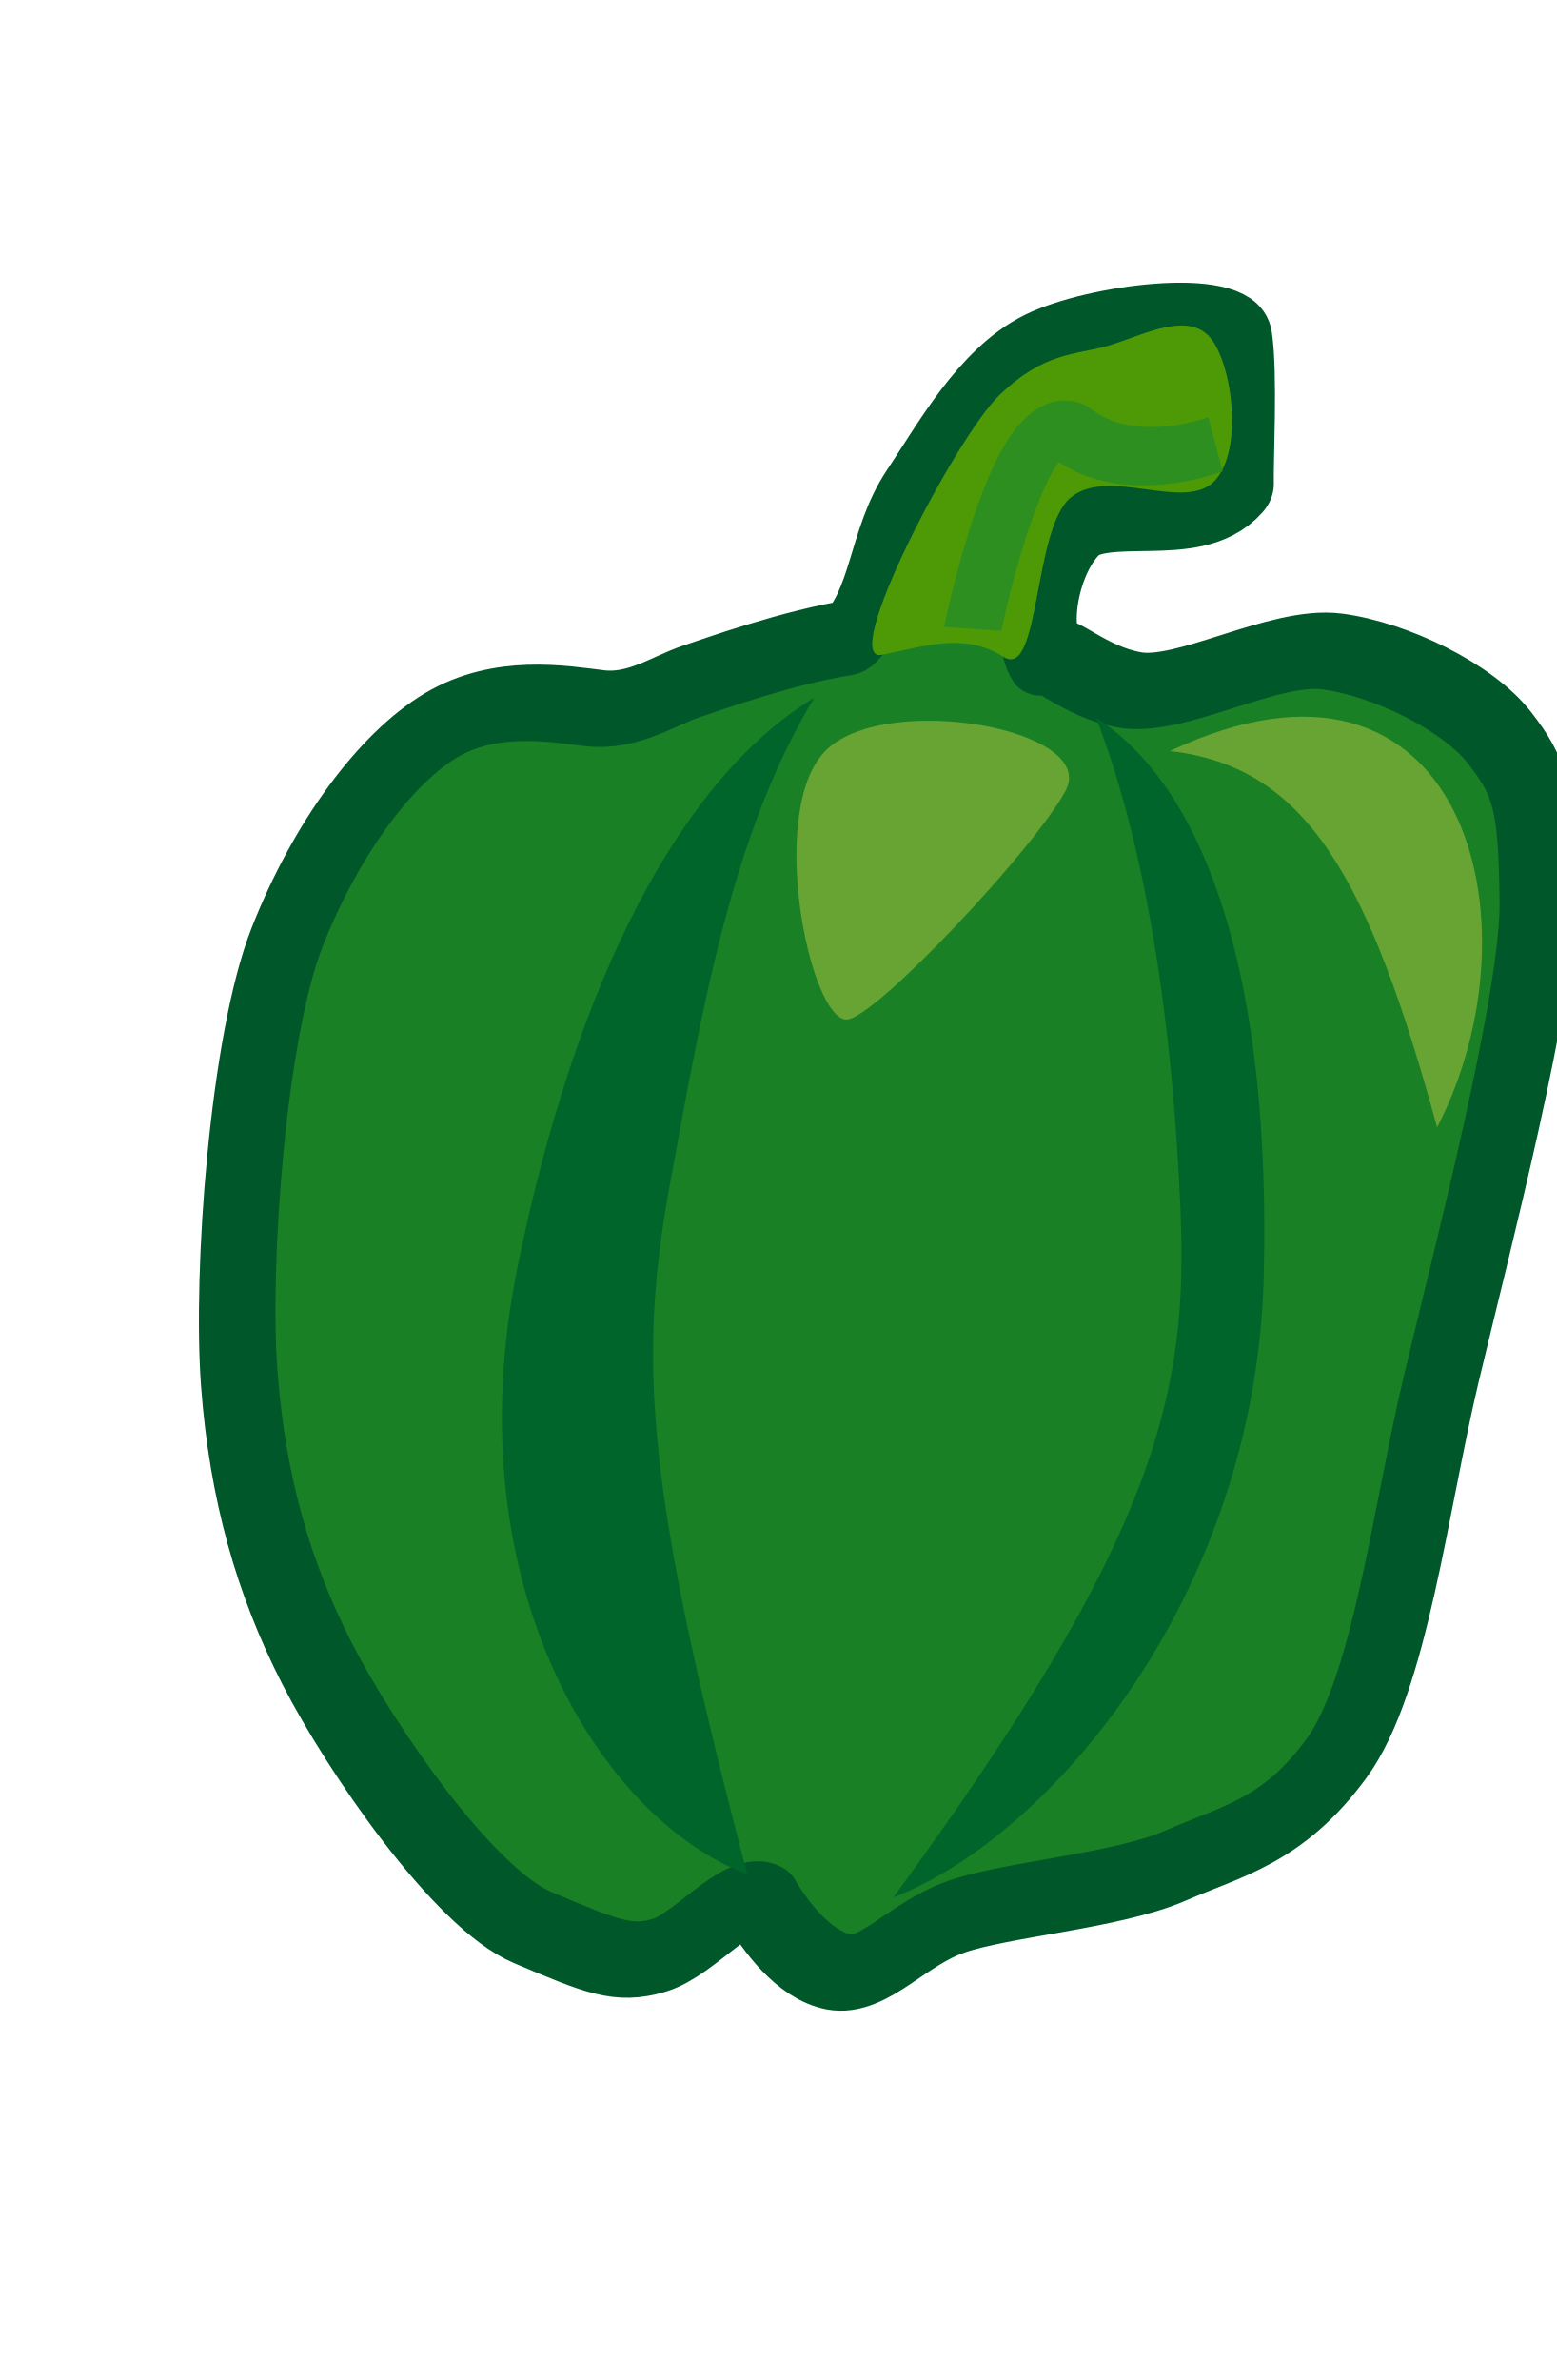
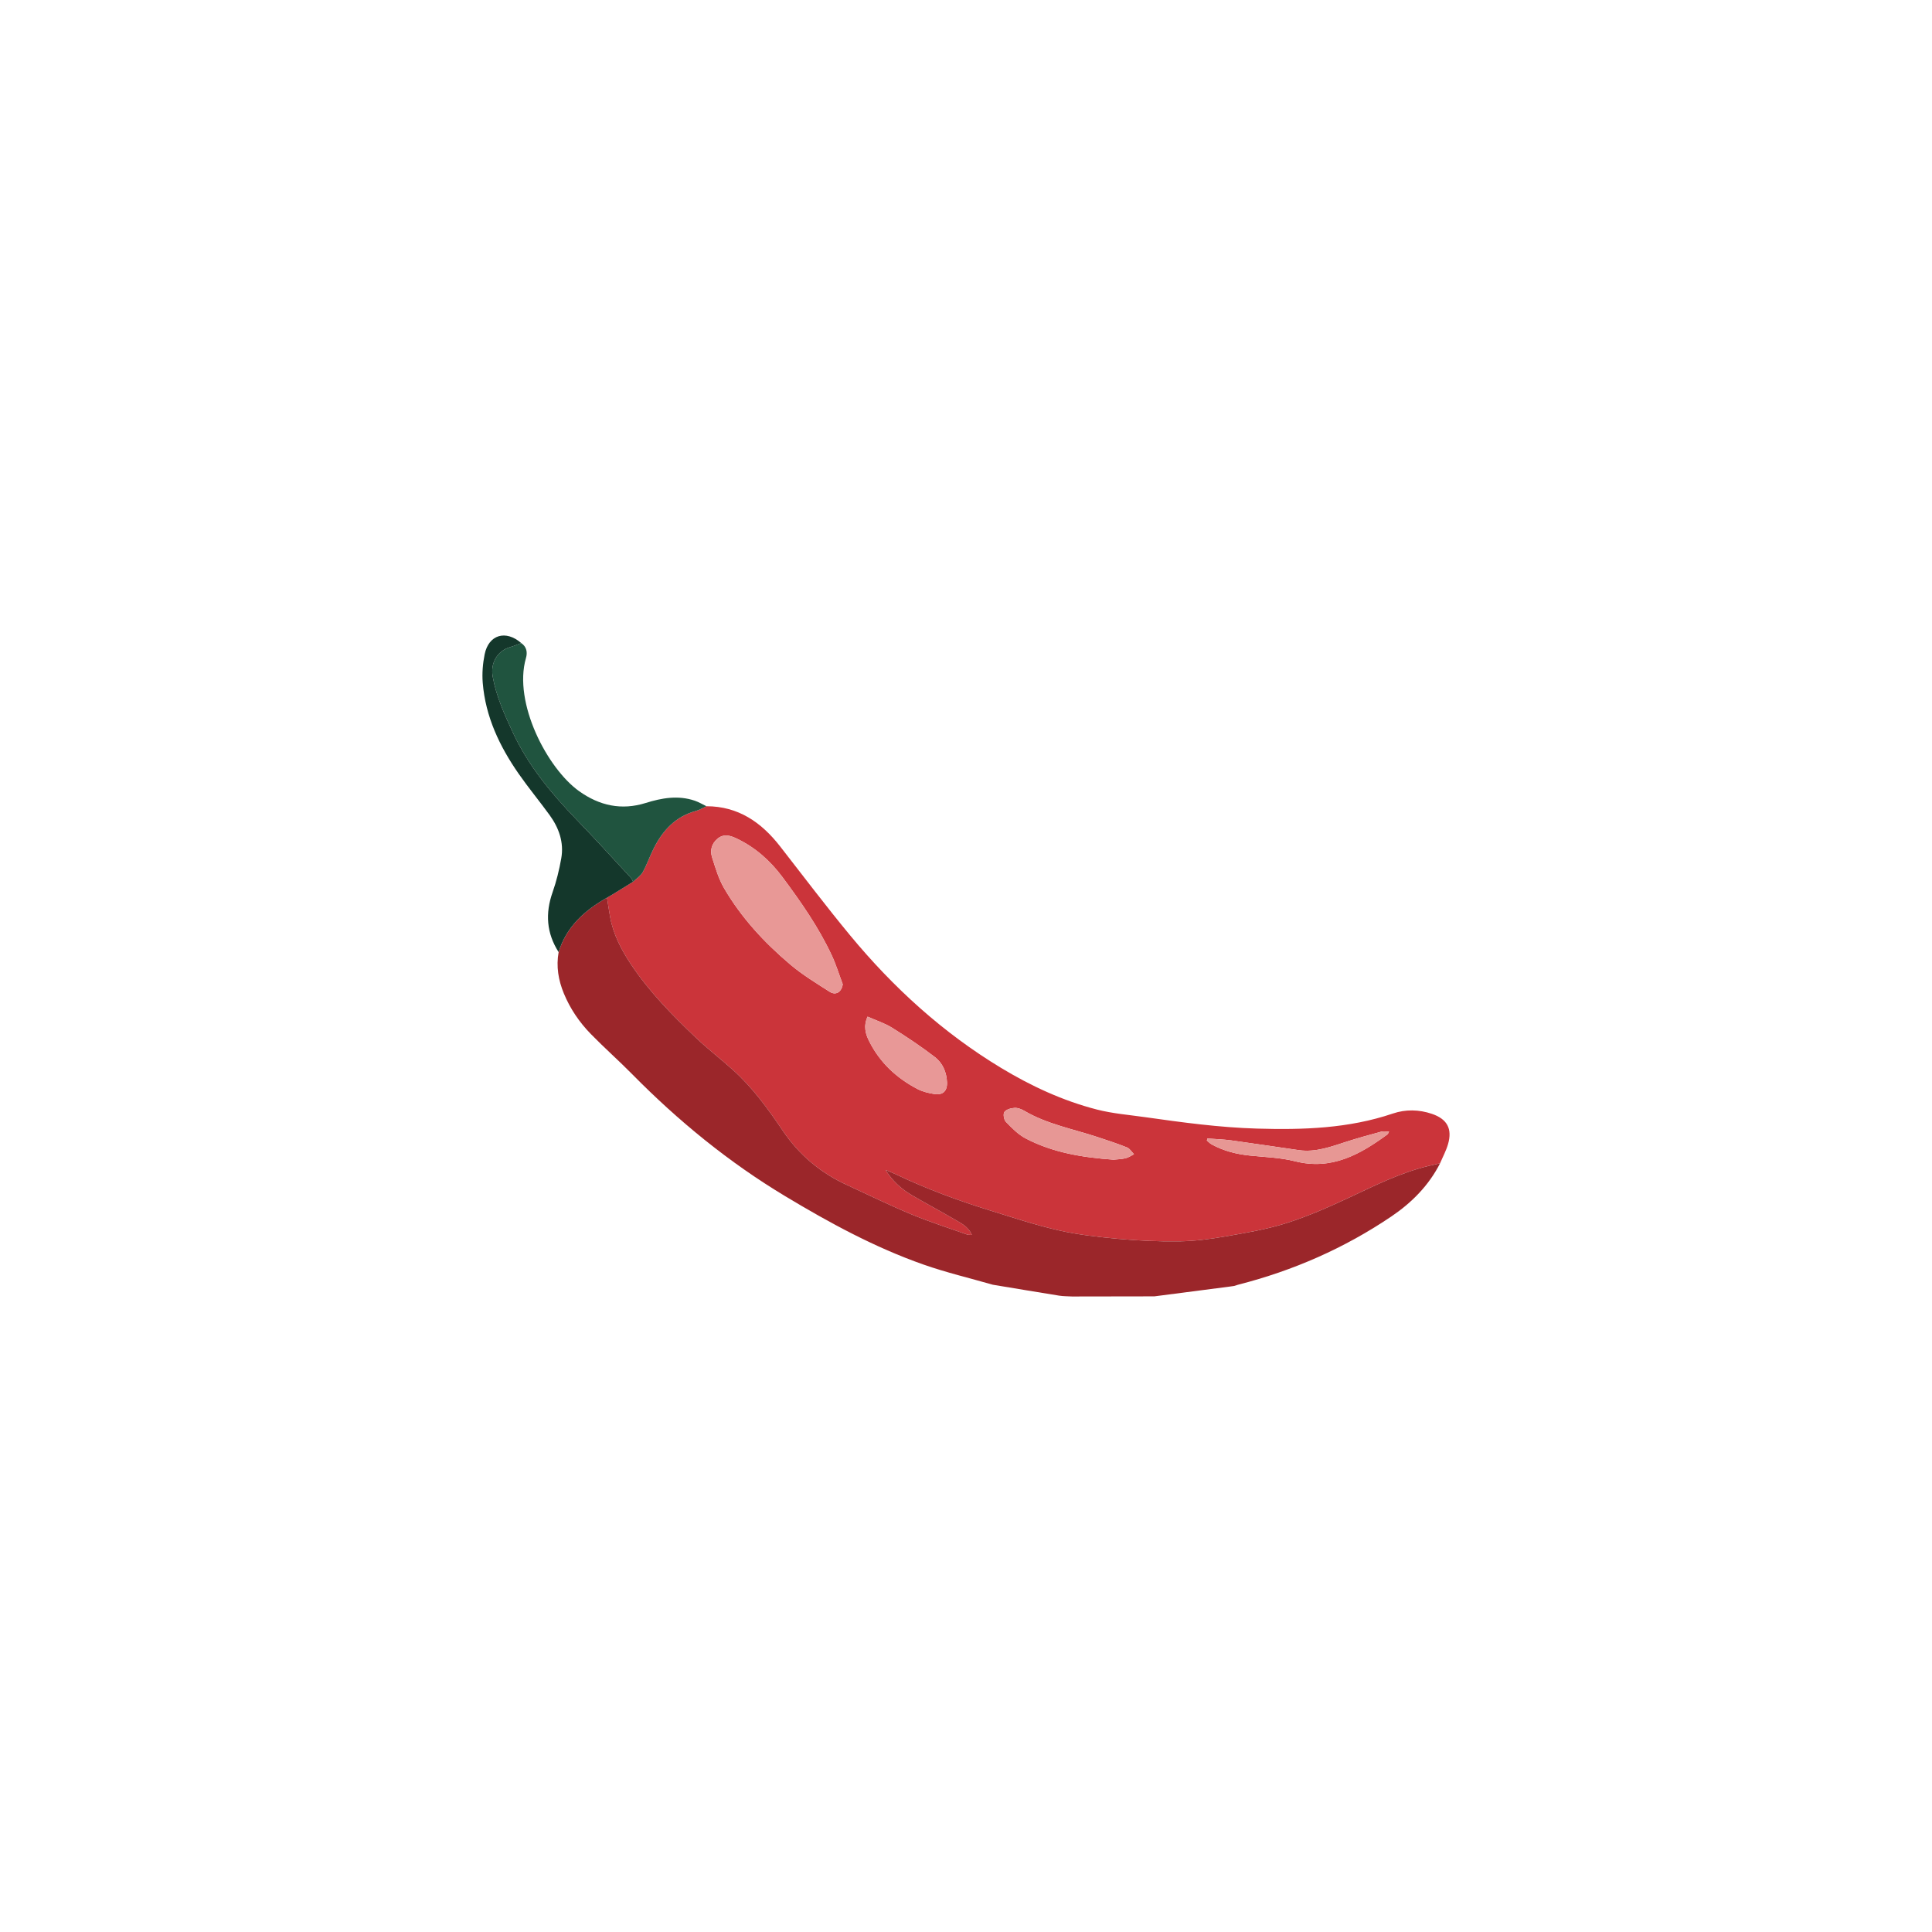
- <svg xmlns="http://www.w3.org/2000/svg" viewBox="0 0 69.561 106.31">
-   <g transform="matrix(-.80789 .09084 -.01984 .80056 407.19 -338.81)">
-     <path d="m426.1 393.97c-0.359 2.073-0.228 6.974-0.294 8.223 1.99 2.13 6.993-0.357 8.81 1.175s2.469 5.429 1.468 7.048c-0.413-0.437-2.126 1.609-4.699 2.349-2.845 0.818-7.913-1.675-11.159-0.881s-7.581 3.395-9.397 5.873-2.141 3.671-2.349 9.104 3.169 19.383 4.699 26.43 2.427 16.823 5.286 20.556 5.639 3.947 8.81 4.992 9.268 0.804 12.04 1.468 4.478 2.948 6.461 2.349 3.668-3.108 4.405-4.405c1.285-0.976 3.614 1.984 5.58 2.349s3.154-0.265 7.048-2.349 9.815-11.134 12.334-16.151 4.094-10.24 4.699-16.445-0.011-19.039-2.056-24.374-5.249-9.387-8.223-10.865-6.41-0.497-8.516 0-3.86-0.56-5.286-0.881c-1.168-0.263-5.379-1.324-8.81-1.468-2.037-1.975-1.817-5.449-3.524-7.929s-3.603-5.927-6.461-7.048-10.495-1.26-10.866 0.881z" fill="#1a8025" fill-rule="evenodd" stroke="#00582a" stroke-linejoin="round" stroke-width="4.234" />
-     <path d="m433.23 414.1c-6.425 4.843-10.071 16.154-10.071 32.294 0 17.912 11.176 30.088 19.688 32.438-14.335-18.736-15.639-26.57-14.974-36.688s2.321-20.295 5.357-28.044z" fill="#00652b" />
-     <path d="m448.88 411.21c7.187 3.617 12.795 14.095 15.678 29.975 3.2 17.624-5.621 31.601-13.576 35.433 6.058-21.877 6.823-29.23 5.242-39.066-1.573-9.794-2.973-19.26-7.345-26.342z" fill="#00652b" />
-     <path d="m413.75 439.17c-5.629-10.871-0.728-28.605 15.338-22.739-7.564 1.726-11.177 8.241-15.338 22.739z" fill="#fce94f" opacity=".344" />
-     <path d="m434.81 417.98c-1.692-3.212 9.893-6.618 13.262-3.832s0.649 15.034-1.419 15.271c-1.548 0.178-10.271-8.455-11.843-11.439z" fill="#fce94f" fill-rule="evenodd" opacity=".344" />
-     <path d="m427.57 393.38c-1.375 1.429-2.207 6.664-0.587 8.223s5.846-1.471 7.929 0 1.45 10.047 3.524 8.516c2.205-1.628 4.329-1.104 6.754-0.881s-3.766-11.688-6.167-13.802-4.128-1.759-5.873-2.056-4.205-1.429-5.58 0z" fill="#4e9a06" fill-rule="evenodd" />
-     <path d="m426.98 399.55s4.684 1.307 7.929-1.468c2.93-2.506 5.286 10.278 5.286 10.278" fill="none" stroke="#2d8f20" stroke-width="3.237" />
-   </g>
+ <svg xmlns="http://www.w3.org/2000/svg" enable-background="new 0 0 2000 2000" version="1.1" viewBox="0 0 2e3 2e3">
+   <style type="text/css">.st0{fill:#CB343A;} .st1{fill:#9B262A;} .st2{fill:#20543F;} .st3{fill:#14372B;} .st4{fill:#E89896;} .st5{fill:#E89897;} .st6{fill:#E79795;} .st7{fill:#E79794;} .st8{fill:#7D3A36;}</style>
+   <path class="st0" d="m731.31 834.6c32.95 0.05 56.83 16.63 76.27 41.58 24.02 30.83 47.59 62.04 72.5 92.15 44.69 54.03 95.99 100.79 156.26 137.18 31.13 18.79 63.94 34.02 99.17 43.08 16.22 4.17 33.19 5.52 49.85 7.88 38.49 5.45 76.93 10.71 115.95 11.85 47.71 1.39 94.77-0.08 140.55-15.59 13.19-4.47 27.02-4.24 40.47 0.33 15.72 5.35 21.31 15.38 16.65 31.42-1.98 6.81-5.43 13.18-8.22 19.76-4.1 0.94-8.22 1.82-12.31 2.81-28.76 6.96-54.99 20.09-81.59 32.55-21.26 9.95-42.91 19.51-65.24 26.58-20.57 6.51-42.15 10.08-63.48 13.81-15.59 2.73-31.49 4.8-47.28 5.03-21.02 0.3-42.15-0.67-63.1-2.57-20.88-1.9-41.91-4.26-62.3-8.92-24.17-5.51-47.81-13.42-71.53-20.77-32.58-10.11-64.53-21.94-95.39-36.57-3.86-1.83-7.85-3.37-11.78-5.05 6.92 11.21 16.08 19.59 26.91 25.95 14.51 8.53 29.41 16.38 43.91 24.91 6.87 4.04 14.64 7.41 18.45 16.34-2.1-0.1-3.48 0.13-4.64-0.28-19.39-6.9-39.07-13.14-58.05-21.04-22.56-9.38-44.52-20.18-66.72-30.4-27.3-12.56-49.44-31.12-66.3-56.13-15.18-22.51-31.12-44.51-51.44-62.8-12.65-11.39-26.21-21.78-38.52-33.51-24.52-23.37-48.31-47.56-67.17-75.9-10.04-15.08-18.47-31.19-21.68-49.41-1.15-6.51-2.09-13.06-3.12-19.6 1.87-1.09 3.75-2.14 5.6-3.27 7.12-4.37 14.23-8.77 21.34-13.16 3.42-3.29 7.83-6.03 10.04-10 4.46-8 7.4-16.83 11.56-25.02 9.37-18.45 22.59-32.68 43.44-38.33 3.81-1.03 7.3-3.23 10.94-4.89zm141.1 184.33c-3.77-10.03-6.9-20.36-11.42-30.04-13.57-29.06-31.9-55.26-50.94-80.85-12.57-16.9-28.19-30.86-47.52-40.02-6.43-3.05-13.2-5.17-19.63 0.1-6.28 5.14-8.05 12.22-5.73 19.49 3.45 10.82 6.7 22.06 12.35 31.76 17.82 30.59 41.68 56.37 68.57 79.09 12.61 10.65 26.92 19.37 40.9 28.28 6.42 4.08 12.23 0.07 13.42-7.81zm25.69 33.47c-4.54 10.19-2 18.16 1.74 25.61 11.05 22.02 28.32 38.05 49.94 49.33 5.25 2.74 11.38 4.23 17.29 5.16 9.05 1.44 13.68-3.07 13.28-12.22-0.45-10.4-4.56-19.85-12.52-25.98-14.17-10.9-29.11-20.87-44.29-30.34-7.67-4.77-16.55-7.6-25.44-11.56zm254.63 148.1c3.63-0.39 8.17-0.47 12.49-1.49 3.06-0.72 5.81-2.72 8.7-4.16-2.37-2.4-4.33-5.84-7.2-7-9.75-3.95-19.8-7.18-29.79-10.52-25.69-8.58-52.71-13.39-76.49-27.38-3.01-1.77-6.83-3.27-10.16-3.07-3.72 0.22-8.62 1.58-10.54 4.23-1.5 2.08-0.5 8.09 1.58 10.24 6.16 6.34 12.66 13.05 20.35 17.09 28.12 14.75 58.85 19.78 91.06 22.06zm285.22-29.1c-3.4 0-5.88-0.51-8.06 0.08-11.88 3.24-23.77 6.47-35.49 10.24-16.25 5.23-32.29 11.41-49.86 8.91-23.29-3.31-46.54-6.91-69.85-10.08-8.2-1.12-16.53-1.34-24.8-1.98-0.19 0.69-0.38 1.38-0.57 2.08 1.64 1.35 3.12 3 4.96 4.01 12.38 6.81 25.74 10.16 39.74 11.6 15.58 1.6 31.51 2.07 46.57 5.88 37.79 9.57 67.22-6.95 95.71-27.85 0.49-0.36 0.67-1.12 1.65-2.89z" />
+   <path class="st1" d="m628.4 929.28c1.03 6.53 1.97 13.08 3.12 19.6 3.21 18.22 11.64 34.33 21.68 49.41 18.86 28.34 42.64 52.53 67.17 75.9 12.31 11.73 25.87 22.12 38.52 33.51 20.32 18.29 36.26 40.29 51.44 62.8 16.87 25.02 39.01 43.57 66.3 56.13 22.21 10.22 44.17 21.02 66.72 30.4 18.98 7.9 38.66 14.14 58.05 21.04 1.15 0.41 2.54 0.17 4.64 0.28-3.81-8.92-11.58-12.29-18.45-16.34-14.5-8.53-29.41-16.39-43.91-24.91-10.82-6.36-19.98-14.74-26.91-25.95 3.93 1.68 7.92 3.22 11.78 5.05 30.87 14.62 62.81 26.46 95.39 36.57 23.72 7.36 47.36 15.26 71.53 20.77 20.39 4.65 41.42 7.02 62.3 8.92 20.95 1.91 42.08 2.88 63.1 2.57 15.79-0.23 31.69-2.31 47.28-5.03 21.33-3.73 42.92-7.29 63.48-13.81 22.32-7.07 43.98-16.63 65.24-26.58 26.6-12.46 52.84-25.59 81.59-32.55 4.09-0.99 8.21-1.88 12.31-2.81-11.73 22.98-29.35 40.77-50.41 55.01-48.6 32.86-101.61 56.08-158.43 70.61-1.51 0.39-3 0.9-4.49 1.36-1.54 0.22-3.07 0.46-4.61 0.66-25.94 3.37-51.88 6.73-77.82 10.09-28.41 0.05-56.82 0.09-85.22 0.14-4.46-0.27-8.97-0.17-13.36-0.87-22.91-3.66-45.8-7.52-68.69-11.31-23.96-6.89-48.31-12.65-71.79-20.89-50.45-17.72-97.26-43.21-142.96-70.68-58.32-35.07-110.63-77.74-158.36-126.18-14.03-14.24-29.07-27.5-43.03-41.81-11.83-12.13-21.34-26.1-27.87-41.88-5.7-13.78-8.11-28.01-5.45-42.87 8.11-26.44 26.98-43.29 50.12-56.35z" />
+   <path class="st2" d="m731.31 834.6c-3.64 1.66-7.13 3.86-10.94 4.89-20.85 5.64-34.07 19.87-43.44 38.33-4.16 8.19-7.09 17.02-11.56 25.02-2.21 3.97-6.62 6.71-10.04 10-0.71-1.36-1.15-2.97-2.16-4.05-18.58-20.03-36.95-40.27-55.93-59.92-26.25-27.18-50.18-55.86-66.31-90.51-8.71-18.72-17.19-37.39-20.87-57.85-2.74-15.26 5.84-27.1 17.8-30.53 3.99-1.14 7.82-2.83 11.73-4.27 5.68 3.9 6.58 9.67 4.88 15.53-13.41 46.26 22.08 114.27 55.05 137.79 21.01 14.99 43.79 20.05 68.84 12.23 16.76-5.24 33.66-8.24 50.88-2.37 4.19 1.42 8.06 3.78 12.07 5.71z" />
+   <path class="st3" d="m539.6 665.71c-3.9 1.44-7.74 3.12-11.73 4.27-11.96 3.43-20.55 15.27-17.8 30.53 3.68 20.45 12.16 39.13 20.87 57.85 16.13 34.65 40.06 63.33 66.31 90.51 18.98 19.65 37.35 39.89 55.93 59.92 1.01 1.08 1.45 2.69 2.16 4.05-7.11 4.39-14.22 8.79-21.34 13.16-1.84 1.13-3.73 2.18-5.6 3.27-23.14 13.06-42.01 29.92-50.13 56.33-12.53-19.59-13.94-40.07-6.25-61.91 4-11.35 6.89-23.21 8.99-35.07 2.94-16.63-2.43-31.63-12.16-45-10.44-14.36-21.79-28.07-31.93-42.63-19.78-28.41-34.38-59.15-37.2-94.2-0.78-9.71 0.05-19.84 1.98-29.4 4.14-20.44 21.91-25.62 37.9-11.68z" />
+   <path class="st4" d="m872.41 1018.9c-1.19 7.88-7 11.89-13.42 7.8-13.98-8.91-28.29-17.63-40.9-28.28-26.9-22.72-50.76-48.5-68.57-79.09-5.65-9.71-8.9-20.94-12.35-31.76-2.32-7.27-0.54-14.36 5.73-19.49 6.43-5.26 13.2-3.14 19.63-0.1 19.33 9.15 34.95 23.12 47.52 40.02 19.04 25.6 37.37 51.8 50.94 80.85 4.53 9.69 7.66 20.02 11.42 30.05z" />
+   <path class="st5" d="m898.1 1052.4c8.89 3.96 17.77 6.79 25.43 11.57 15.18 9.47 30.13 19.44 44.29 30.34 7.96 6.13 12.07 15.58 12.52 25.98 0.4 9.15-4.23 13.66-13.28 12.22-5.91-0.94-12.04-2.42-17.29-5.16-21.63-11.28-38.9-27.31-49.94-49.33-3.73-7.45-6.27-15.43-1.73-25.62z" />
+   <path class="st6" d="m1152.7 1200.5c-32.21-2.28-62.94-7.31-91.06-22.05-7.69-4.03-14.19-10.74-20.35-17.09-2.08-2.14-3.08-8.16-1.58-10.24 1.92-2.65 6.82-4.01 10.54-4.23 3.33-0.2 7.16 1.3 10.16 3.07 23.78 14 50.8 18.8 76.49 27.38 9.99 3.34 20.04 6.57 29.79 10.52 2.87 1.16 4.82 4.6 7.2 7-2.89 1.43-5.64 3.43-8.7 4.16-4.32 1.01-8.86 1.09-12.49 1.48z" />
+   <path class="st7" d="m1438 1171.4c-0.99 1.77-1.16 2.54-1.64 2.89-28.49 20.91-57.92 37.42-95.71 27.85-15.06-3.81-30.99-4.28-46.57-5.88-14-1.44-27.37-4.79-39.74-11.6-1.83-1.01-3.31-2.66-4.96-4.01 0.19-0.69 0.38-1.38 0.57-2.08 8.27 0.63 16.6 0.86 24.8 1.98 23.31 3.17 46.56 6.78 69.85 10.08 17.57 2.49 33.61-3.69 49.86-8.91 11.72-3.77 23.61-7 35.49-10.24 2.17-0.59 4.65-0.08 8.05-0.08z" />
+   <path class="st8" d="m1195 1342c-28.41 0.05-56.81 0.09-85.22 0.14 28.4-0.05 56.81-0.09 85.22-0.14z" />
</svg>
